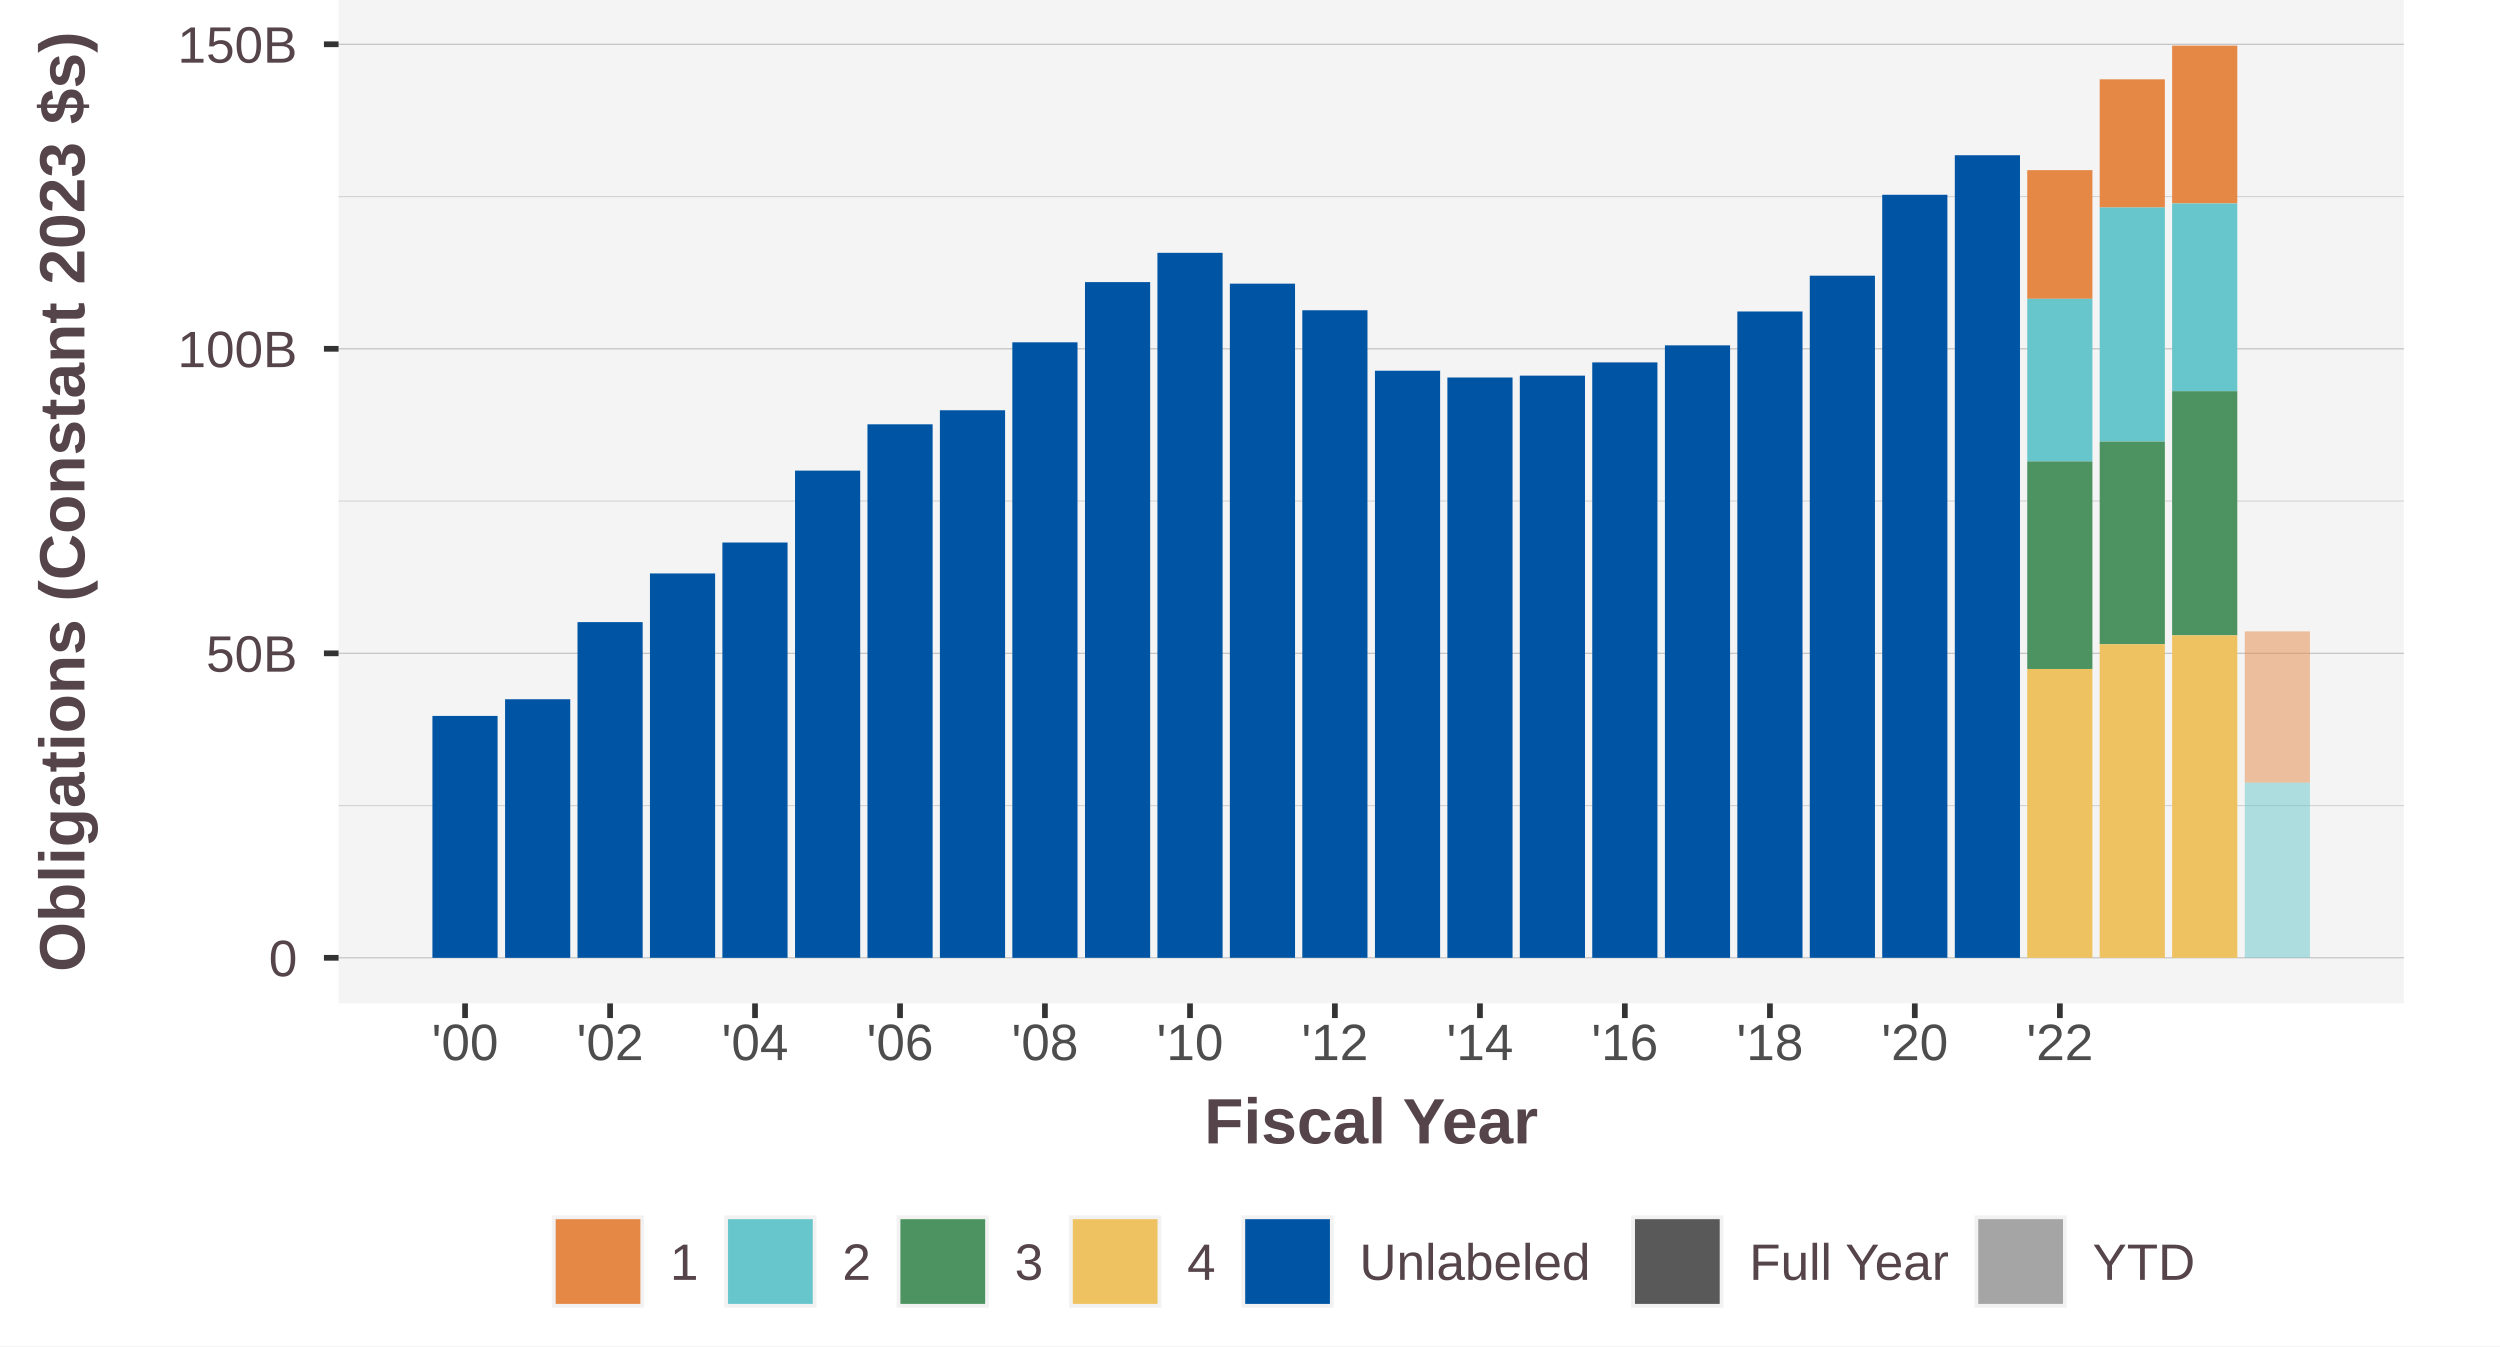
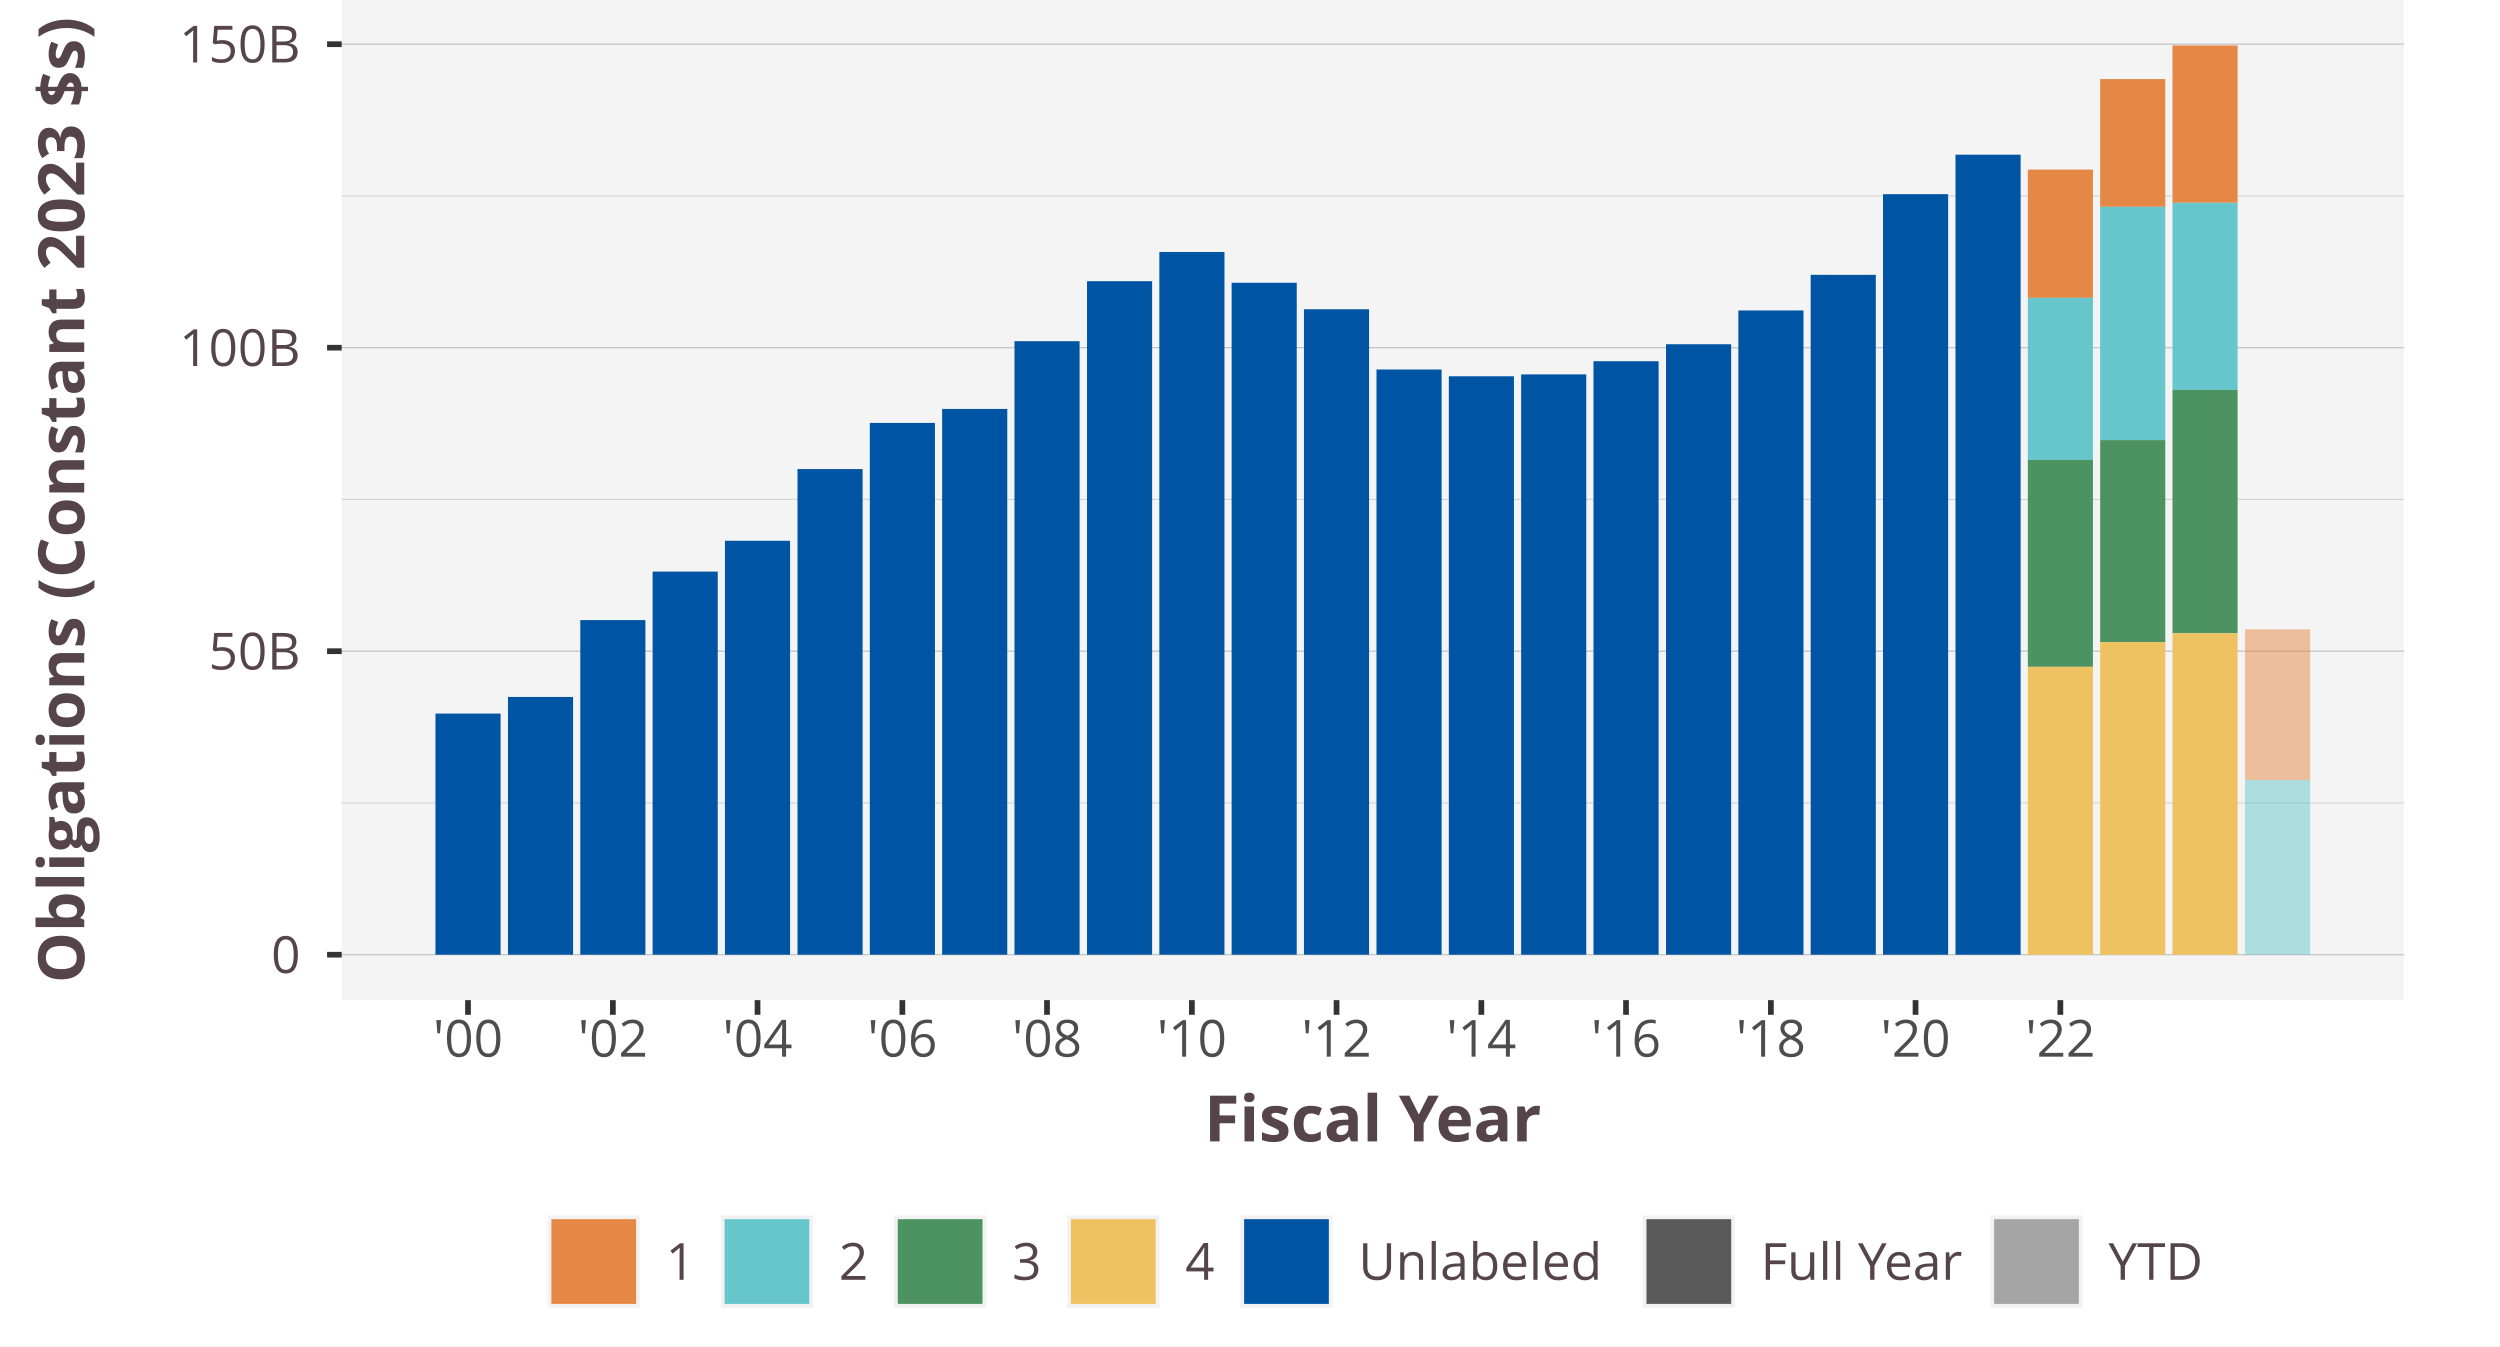
<svg xmlns="http://www.w3.org/2000/svg" class="svglite" width="468.00pt" height="252.00pt" viewBox="0 0 468.00 252.00">
  <defs>
    <style type="text/css">
    .svglite line, .svglite polyline, .svglite polygon, .svglite path, .svglite rect, .svglite circle {
      fill: none;
      stroke: #000000;
      stroke-linecap: round;
      stroke-linejoin: round;
      stroke-miterlimit: 10.00;
    }
    .svglite text {
      white-space: pre;
    }
  </style>
  </defs>
  <rect width="100%" height="100%" style="stroke: none; fill: #FFFFFF;" />
  <defs>
    <clipPath id="cpMC4wMHw0NjguMDB8MC4wMHwyNTIuMDA=">
      <rect x="0.00" y="0.00" width="468.00" height="252.00" />
    </clipPath>
  </defs>
  <g clip-path="url(#cpMC4wMHw0NjguMDB8MC4wMHwyNTIuMDA=)">
-     <rect x="0.00" y="0.00" width="468.00" height="252.00" style="stroke-width: 1.07; stroke: #FFFFFF; fill: #FFFFFF;" />
+     <rect x="0.00" y="-0" width="468.00" height="252.00" style="stroke-width: 1.07; stroke: #FFFFFF; fill: #FFFFFF;" />
  </g>
  <defs>
-     <clipPath id="cpNjMuMzh8NDUwLjAwfDAuMDB8MTg3Ljg0">
-       <rect x="63.38" y="0.00" width="386.62" height="187.84" />
+     <clipPath id="cpNjMuOTd8NDUwLjAwfDAuMDB8MTg3LjIz">
+       <rect x="63.97" y="0.00" width="386.03" height="187.23" />
    </clipPath>
  </defs>
-   <g clip-path="url(#cpNjMuMzh8NDUwLjAwfDAuMDB8MTg3Ljg0)">
-     <rect x="63.38" y="-0" width="386.62" height="187.84" style="stroke-width: 1.07; stroke: none; fill: #F4F4F4;" />
-     <polyline points="63.38,150.80 450.00,150.80 " style="stroke-width: 0.21; stroke: #D3D3D3; stroke-linecap: butt;" />
-     <polyline points="63.38,93.80 450.00,93.80 " style="stroke-width: 0.21; stroke: #D3D3D3; stroke-linecap: butt;" />
-     <polyline points="63.38,36.80 450.00,36.80 " style="stroke-width: 0.21; stroke: #D3D3D3; stroke-linecap: butt;" />
-     <polyline points="63.38,179.30 450.00,179.30 " style="stroke-width: 0.21; stroke: #BEBEBE; stroke-linecap: butt;" />
-     <polyline points="63.38,122.30 450.00,122.30 " style="stroke-width: 0.21; stroke: #BEBEBE; stroke-linecap: butt;" />
-     <polyline points="63.38,65.30 450.00,65.30 " style="stroke-width: 0.21; stroke: #BEBEBE; stroke-linecap: butt;" />
-     <polyline points="63.38,8.29 450.00,8.29 " style="stroke-width: 0.21; stroke: #BEBEBE; stroke-linecap: butt;" />
-     <rect x="379.50" y="31.85" width="12.20" height="24.09" style="stroke-width: 1.07; stroke: none; stroke-linecap: butt; stroke-linejoin: miter; fill: #E58846;" />
-     <rect x="393.06" y="14.85" width="12.20" height="24.00" style="stroke-width: 1.07; stroke: none; stroke-linecap: butt; stroke-linejoin: miter; fill: #E58846;" />
-     <rect x="406.62" y="8.54" width="12.20" height="29.55" style="stroke-width: 1.07; stroke: none; stroke-linecap: butt; stroke-linejoin: miter; fill: #E58846;" />
-     <rect x="420.22" y="118.19" width="12.20" height="28.33" style="stroke-width: 1.07; stroke: none; stroke-linecap: butt; stroke-linejoin: miter; fill: #E58846; fill-opacity: 0.50;" />
-     <rect x="379.50" y="55.94" width="12.20" height="30.43" style="stroke-width: 1.07; stroke: none; stroke-linecap: butt; stroke-linejoin: miter; fill: #66C6CB;" />
-     <rect x="393.06" y="38.84" width="12.20" height="43.81" style="stroke-width: 1.07; stroke: none; stroke-linecap: butt; stroke-linejoin: miter; fill: #66C6CB;" />
-     <rect x="406.62" y="38.09" width="12.20" height="35.14" style="stroke-width: 1.07; stroke: none; stroke-linecap: butt; stroke-linejoin: miter; fill: #66C6CB;" />
-     <rect x="420.22" y="146.52" width="12.20" height="32.78" style="stroke-width: 1.07; stroke: none; stroke-linecap: butt; stroke-linejoin: miter; fill: #66C6CB; fill-opacity: 0.50;" />
-     <rect x="379.50" y="86.37" width="12.20" height="38.86" style="stroke-width: 1.07; stroke: none; stroke-linecap: butt; stroke-linejoin: miter; fill: #4C9361;" />
-     <rect x="393.06" y="82.66" width="12.20" height="37.94" style="stroke-width: 1.07; stroke: none; stroke-linecap: butt; stroke-linejoin: miter; fill: #4C9361;" />
-     <rect x="406.62" y="73.23" width="12.20" height="45.71" style="stroke-width: 1.07; stroke: none; stroke-linecap: butt; stroke-linejoin: miter; fill: #4C9361;" />
-     <rect x="379.50" y="125.24" width="12.20" height="54.07" style="stroke-width: 1.07; stroke: none; stroke-linecap: butt; stroke-linejoin: miter; fill: #EEC260;" />
-     <rect x="393.06" y="120.60" width="12.20" height="58.71" style="stroke-width: 1.07; stroke: none; stroke-linecap: butt; stroke-linejoin: miter; fill: #EEC260;" />
-     <rect x="406.62" y="118.94" width="12.20" height="60.37" style="stroke-width: 1.07; stroke: none; stroke-linecap: butt; stroke-linejoin: miter; fill: #EEC260;" />
-     <rect x="80.95" y="134.02" width="12.20" height="45.29" style="stroke-width: 1.07; stroke: none; stroke-linecap: butt; stroke-linejoin: miter; fill: #0054A4;" />
-     <rect x="94.55" y="130.90" width="12.20" height="48.41" style="stroke-width: 1.07; stroke: none; stroke-linecap: butt; stroke-linejoin: miter; fill: #0054A4;" />
-     <rect x="108.11" y="116.46" width="12.20" height="62.84" style="stroke-width: 1.07; stroke: none; stroke-linecap: butt; stroke-linejoin: miter; fill: #0054A4;" />
-     <rect x="121.67" y="107.35" width="12.20" height="71.95" style="stroke-width: 1.07; stroke: none; stroke-linecap: butt; stroke-linejoin: miter; fill: #0054A4;" />
-     <rect x="135.23" y="101.56" width="12.20" height="77.75" style="stroke-width: 1.07; stroke: none; stroke-linecap: butt; stroke-linejoin: miter; fill: #0054A4;" />
-     <rect x="148.83" y="88.10" width="12.20" height="91.20" style="stroke-width: 1.07; stroke: none; stroke-linecap: butt; stroke-linejoin: miter; fill: #0054A4;" />
-     <rect x="162.39" y="79.43" width="12.20" height="99.88" style="stroke-width: 1.07; stroke: none; stroke-linecap: butt; stroke-linejoin: miter; fill: #0054A4;" />
-     <rect x="175.95" y="76.80" width="12.20" height="102.51" style="stroke-width: 1.07; stroke: none; stroke-linecap: butt; stroke-linejoin: miter; fill: #0054A4;" />
-     <rect x="189.51" y="64.08" width="12.20" height="115.23" style="stroke-width: 1.07; stroke: none; stroke-linecap: butt; stroke-linejoin: miter; fill: #0054A4;" />
-     <rect x="203.11" y="52.81" width="12.20" height="126.49" style="stroke-width: 1.07; stroke: none; stroke-linecap: butt; stroke-linejoin: miter; fill: #0054A4;" />
-     <rect x="216.67" y="47.33" width="12.20" height="131.98" style="stroke-width: 1.07; stroke: none; stroke-linecap: butt; stroke-linejoin: miter; fill: #0054A4;" />
-     <rect x="230.23" y="53.10" width="12.20" height="126.20" style="stroke-width: 1.07; stroke: none; stroke-linecap: butt; stroke-linejoin: miter; fill: #0054A4;" />
-     <rect x="243.79" y="58.08" width="12.20" height="121.22" style="stroke-width: 1.07; stroke: none; stroke-linecap: butt; stroke-linejoin: miter; fill: #0054A4;" />
-     <rect x="257.39" y="69.40" width="12.20" height="109.90" style="stroke-width: 1.07; stroke: none; stroke-linecap: butt; stroke-linejoin: miter; fill: #0054A4;" />
-     <rect x="270.95" y="70.67" width="12.20" height="108.64" style="stroke-width: 1.07; stroke: none; stroke-linecap: butt; stroke-linejoin: miter; fill: #0054A4;" />
-     <rect x="284.51" y="70.32" width="12.20" height="108.99" style="stroke-width: 1.07; stroke: none; stroke-linecap: butt; stroke-linejoin: miter; fill: #0054A4;" />
-     <rect x="298.07" y="67.84" width="12.20" height="111.47" style="stroke-width: 1.07; stroke: none; stroke-linecap: butt; stroke-linejoin: miter; fill: #0054A4;" />
-     <rect x="311.67" y="64.65" width="12.20" height="114.66" style="stroke-width: 1.07; stroke: none; stroke-linecap: butt; stroke-linejoin: miter; fill: #0054A4;" />
-     <rect x="325.23" y="58.31" width="12.20" height="120.99" style="stroke-width: 1.07; stroke: none; stroke-linecap: butt; stroke-linejoin: miter; fill: #0054A4;" />
-     <rect x="338.79" y="51.61" width="12.20" height="127.69" style="stroke-width: 1.07; stroke: none; stroke-linecap: butt; stroke-linejoin: miter; fill: #0054A4;" />
-     <rect x="352.35" y="36.46" width="12.20" height="142.84" style="stroke-width: 1.07; stroke: none; stroke-linecap: butt; stroke-linejoin: miter; fill: #0054A4;" />
-     <rect x="365.94" y="29.06" width="12.20" height="150.25" style="stroke-width: 1.07; stroke: none; stroke-linecap: butt; stroke-linejoin: miter; fill: #0054A4;" />
+   <g clip-path="url(#cpNjMuOTd8NDUwLjAwfDAuMDB8MTg3LjIz)">
+     <rect x="63.97" y="-0" width="386.03" height="187.23" style="stroke-width: 1.07; stroke: none; fill: #F4F4F4;" />
+     <polyline points="63.97,150.31 450.00,150.31 " style="stroke-width: 0.21; stroke: #D3D3D3; stroke-linecap: butt;" />
+     <polyline points="63.97,93.49 450.00,93.49 " style="stroke-width: 0.21; stroke: #D3D3D3; stroke-linecap: butt;" />
+     <polyline points="63.97,36.68 450.00,36.68 " style="stroke-width: 0.21; stroke: #D3D3D3; stroke-linecap: butt;" />
+     <polyline points="63.97,178.72 450.00,178.72 " style="stroke-width: 0.21; stroke: #BEBEBE; stroke-linecap: butt;" />
+     <polyline points="63.97,121.90 450.00,121.90 " style="stroke-width: 0.21; stroke: #BEBEBE; stroke-linecap: butt;" />
+     <polyline points="63.97,65.09 450.00,65.09 " style="stroke-width: 0.21; stroke: #BEBEBE; stroke-linecap: butt;" />
+     <polyline points="63.97,8.27 450.00,8.27 " style="stroke-width: 0.21; stroke: #BEBEBE; stroke-linecap: butt;" />
+     <rect x="379.61" y="31.75" width="12.19" height="24.01" style="stroke-width: 1.07; stroke: none; stroke-linecap: butt; stroke-linejoin: miter; fill: #E58846;" />
+     <rect x="393.15" y="14.80" width="12.19" height="23.92" style="stroke-width: 1.07; stroke: none; stroke-linecap: butt; stroke-linejoin: miter; fill: #E58846;" />
+     <rect x="406.69" y="8.51" width="12.19" height="29.45" style="stroke-width: 1.07; stroke: none; stroke-linecap: butt; stroke-linejoin: miter; fill: #E58846;" />
+     <rect x="420.27" y="117.80" width="12.19" height="28.24" style="stroke-width: 1.07; stroke: none; stroke-linecap: butt; stroke-linejoin: miter; fill: #E58846; fill-opacity: 0.50;" />
+     <rect x="379.61" y="55.76" width="12.19" height="30.33" style="stroke-width: 1.07; stroke: none; stroke-linecap: butt; stroke-linejoin: miter; fill: #66C6CB;" />
+     <rect x="393.15" y="38.72" width="12.19" height="43.67" style="stroke-width: 1.07; stroke: none; stroke-linecap: butt; stroke-linejoin: miter; fill: #66C6CB;" />
+     <rect x="406.69" y="37.96" width="12.19" height="35.03" style="stroke-width: 1.07; stroke: none; stroke-linecap: butt; stroke-linejoin: miter; fill: #66C6CB;" />
+     <rect x="420.27" y="146.04" width="12.19" height="32.68" style="stroke-width: 1.07; stroke: none; stroke-linecap: butt; stroke-linejoin: miter; fill: #66C6CB; fill-opacity: 0.50;" />
+     <rect x="379.61" y="86.09" width="12.19" height="38.74" style="stroke-width: 1.07; stroke: none; stroke-linecap: butt; stroke-linejoin: miter; fill: #4C9361;" />
+     <rect x="393.15" y="82.39" width="12.19" height="37.82" style="stroke-width: 1.07; stroke: none; stroke-linecap: butt; stroke-linejoin: miter; fill: #4C9361;" />
+     <rect x="406.69" y="72.99" width="12.19" height="45.56" style="stroke-width: 1.07; stroke: none; stroke-linecap: butt; stroke-linejoin: miter; fill: #4C9361;" />
+     <rect x="379.61" y="124.83" width="12.19" height="53.89" style="stroke-width: 1.07; stroke: none; stroke-linecap: butt; stroke-linejoin: miter; fill: #EEC260;" />
+     <rect x="393.15" y="120.20" width="12.19" height="58.52" style="stroke-width: 1.07; stroke: none; stroke-linecap: butt; stroke-linejoin: miter; fill: #EEC260;" />
+     <rect x="406.69" y="118.55" width="12.19" height="60.17" style="stroke-width: 1.07; stroke: none; stroke-linecap: butt; stroke-linejoin: miter; fill: #EEC260;" />
+     <rect x="81.52" y="133.58" width="12.19" height="45.14" style="stroke-width: 1.07; stroke: none; stroke-linecap: butt; stroke-linejoin: miter; fill: #0054A4;" />
+     <rect x="95.09" y="130.47" width="12.19" height="48.25" style="stroke-width: 1.07; stroke: none; stroke-linecap: butt; stroke-linejoin: miter; fill: #0054A4;" />
+     <rect x="108.63" y="116.08" width="12.19" height="62.64" style="stroke-width: 1.07; stroke: none; stroke-linecap: butt; stroke-linejoin: miter; fill: #0054A4;" />
+     <rect x="122.17" y="107.00" width="12.19" height="71.72" style="stroke-width: 1.07; stroke: none; stroke-linecap: butt; stroke-linejoin: miter; fill: #0054A4;" />
+     <rect x="135.71" y="101.23" width="12.19" height="77.49" style="stroke-width: 1.07; stroke: none; stroke-linecap: butt; stroke-linejoin: miter; fill: #0054A4;" />
+     <rect x="149.29" y="87.81" width="12.19" height="90.91" style="stroke-width: 1.07; stroke: none; stroke-linecap: butt; stroke-linejoin: miter; fill: #0054A4;" />
+     <rect x="162.83" y="79.17" width="12.19" height="99.55" style="stroke-width: 1.07; stroke: none; stroke-linecap: butt; stroke-linejoin: miter; fill: #0054A4;" />
+     <rect x="176.37" y="76.55" width="12.19" height="102.17" style="stroke-width: 1.07; stroke: none; stroke-linecap: butt; stroke-linejoin: miter; fill: #0054A4;" />
+     <rect x="189.91" y="63.87" width="12.19" height="114.85" style="stroke-width: 1.07; stroke: none; stroke-linecap: butt; stroke-linejoin: miter; fill: #0054A4;" />
+     <rect x="203.49" y="52.64" width="12.19" height="126.08" style="stroke-width: 1.07; stroke: none; stroke-linecap: butt; stroke-linejoin: miter; fill: #0054A4;" />
+     <rect x="217.03" y="47.17" width="12.19" height="131.55" style="stroke-width: 1.07; stroke: none; stroke-linecap: butt; stroke-linejoin: miter; fill: #0054A4;" />
+     <rect x="230.56" y="52.93" width="12.19" height="125.79" style="stroke-width: 1.07; stroke: none; stroke-linecap: butt; stroke-linejoin: miter; fill: #0054A4;" />
+     <rect x="244.10" y="57.89" width="12.19" height="120.83" style="stroke-width: 1.07; stroke: none; stroke-linecap: butt; stroke-linejoin: miter; fill: #0054A4;" />
+     <rect x="257.68" y="69.17" width="12.19" height="109.54" style="stroke-width: 1.07; stroke: none; stroke-linecap: butt; stroke-linejoin: miter; fill: #0054A4;" />
+     <rect x="271.22" y="70.44" width="12.19" height="108.28" style="stroke-width: 1.07; stroke: none; stroke-linecap: butt; stroke-linejoin: miter; fill: #0054A4;" />
+     <rect x="284.76" y="70.09" width="12.19" height="108.63" style="stroke-width: 1.07; stroke: none; stroke-linecap: butt; stroke-linejoin: miter; fill: #0054A4;" />
+     <rect x="298.30" y="67.62" width="12.19" height="111.10" style="stroke-width: 1.07; stroke: none; stroke-linecap: butt; stroke-linejoin: miter; fill: #0054A4;" />
+     <rect x="311.88" y="64.44" width="12.19" height="114.28" style="stroke-width: 1.07; stroke: none; stroke-linecap: butt; stroke-linejoin: miter; fill: #0054A4;" />
+     <rect x="325.42" y="58.12" width="12.19" height="120.60" style="stroke-width: 1.07; stroke: none; stroke-linecap: butt; stroke-linejoin: miter; fill: #0054A4;" />
+     <rect x="338.96" y="51.45" width="12.19" height="127.27" style="stroke-width: 1.07; stroke: none; stroke-linecap: butt; stroke-linejoin: miter; fill: #0054A4;" />
+     <rect x="352.50" y="36.35" width="12.19" height="142.37" style="stroke-width: 1.07; stroke: none; stroke-linecap: butt; stroke-linejoin: miter; fill: #0054A4;" />
+     <rect x="366.07" y="28.96" width="12.19" height="149.76" style="stroke-width: 1.07; stroke: none; stroke-linecap: butt; stroke-linejoin: miter; fill: #0054A4;" />
  </g>
  <g clip-path="url(#cpMC4wMHw0NjguMDB8MC4wMHwyNTIuMDA=)">
-     <text x="55.66" y="182.74" text-anchor="end" style="font-size: 9.60px;fill: #554449; font-family: &quot;Arial&quot;;" textLength="5.34px" lengthAdjust="spacingAndGlyphs">0</text>
-     <text x="55.66" y="125.74" text-anchor="end" style="font-size: 9.60px;fill: #554449; font-family: &quot;Arial&quot;;" textLength="17.06px" lengthAdjust="spacingAndGlyphs">50B</text>
-     <text x="55.66" y="68.73" text-anchor="end" style="font-size: 9.60px;fill: #554449; font-family: &quot;Arial&quot;;" textLength="22.40px" lengthAdjust="spacingAndGlyphs">100B</text>
-     <text x="55.66" y="11.73" text-anchor="end" style="font-size: 9.60px;fill: #554449; font-family: &quot;Arial&quot;;" textLength="22.40px" lengthAdjust="spacingAndGlyphs">150B</text>
-     <polyline points="60.64,179.30 63.38,179.30 " style="stroke-width: 1.07; stroke: #333333; stroke-linecap: butt;" />
-     <polyline points="60.64,122.30 63.38,122.30 " style="stroke-width: 1.07; stroke: #333333; stroke-linecap: butt;" />
-     <polyline points="60.64,65.30 63.38,65.30 " style="stroke-width: 1.07; stroke: #333333; stroke-linecap: butt;" />
-     <polyline points="60.64,8.29 63.38,8.29 " style="stroke-width: 1.07; stroke: #333333; stroke-linecap: butt;" />
-     <polyline points="87.06,190.58 87.06,187.84 " style="stroke-width: 1.07; stroke: #333333; stroke-linecap: butt;" />
-     <polyline points="114.21,190.58 114.21,187.84 " style="stroke-width: 1.07; stroke: #333333; stroke-linecap: butt;" />
-     <polyline points="141.34,190.58 141.34,187.84 " style="stroke-width: 1.07; stroke: #333333; stroke-linecap: butt;" />
-     <polyline points="168.49,190.58 168.49,187.84 " style="stroke-width: 1.07; stroke: #333333; stroke-linecap: butt;" />
-     <polyline points="195.61,190.58 195.61,187.84 " style="stroke-width: 1.07; stroke: #333333; stroke-linecap: butt;" />
-     <polyline points="222.77,190.58 222.77,187.84 " style="stroke-width: 1.07; stroke: #333333; stroke-linecap: butt;" />
-     <polyline points="249.89,190.58 249.89,187.84 " style="stroke-width: 1.07; stroke: #333333; stroke-linecap: butt;" />
-     <polyline points="277.05,190.58 277.05,187.84 " style="stroke-width: 1.07; stroke: #333333; stroke-linecap: butt;" />
-     <polyline points="304.17,190.58 304.17,187.84 " style="stroke-width: 1.07; stroke: #333333; stroke-linecap: butt;" />
-     <polyline points="331.33,190.58 331.33,187.84 " style="stroke-width: 1.07; stroke: #333333; stroke-linecap: butt;" />
-     <polyline points="358.45,190.58 358.45,187.84 " style="stroke-width: 1.07; stroke: #333333; stroke-linecap: butt;" />
-     <polyline points="385.61,190.58 385.61,187.84 " style="stroke-width: 1.07; stroke: #333333; stroke-linecap: butt;" />
-     <text x="87.06" y="198.45" text-anchor="middle" style="font-size: 9.60px;fill: #4D4D4D; font-family: &quot;Arial&quot;;" textLength="12.50px" lengthAdjust="spacingAndGlyphs">'00</text>
-     <text x="114.21" y="198.45" text-anchor="middle" style="font-size: 9.60px;fill: #4D4D4D; font-family: &quot;Arial&quot;;" textLength="12.50px" lengthAdjust="spacingAndGlyphs">'02</text>
-     <text x="141.34" y="198.45" text-anchor="middle" style="font-size: 9.60px;fill: #4D4D4D; font-family: &quot;Arial&quot;;" textLength="12.50px" lengthAdjust="spacingAndGlyphs">'04</text>
-     <text x="168.49" y="198.45" text-anchor="middle" style="font-size: 9.60px;fill: #4D4D4D; font-family: &quot;Arial&quot;;" textLength="12.50px" lengthAdjust="spacingAndGlyphs">'06</text>
-     <text x="195.61" y="198.45" text-anchor="middle" style="font-size: 9.60px;fill: #4D4D4D; font-family: &quot;Arial&quot;;" textLength="12.50px" lengthAdjust="spacingAndGlyphs">'08</text>
-     <text x="222.77" y="198.45" text-anchor="middle" style="font-size: 9.60px;fill: #4D4D4D; font-family: &quot;Arial&quot;;" textLength="12.50px" lengthAdjust="spacingAndGlyphs">'10</text>
-     <text x="249.89" y="198.45" text-anchor="middle" style="font-size: 9.60px;fill: #4D4D4D; font-family: &quot;Arial&quot;;" textLength="12.50px" lengthAdjust="spacingAndGlyphs">'12</text>
-     <text x="277.05" y="198.45" text-anchor="middle" style="font-size: 9.60px;fill: #4D4D4D; font-family: &quot;Arial&quot;;" textLength="12.50px" lengthAdjust="spacingAndGlyphs">'14</text>
-     <text x="304.17" y="198.45" text-anchor="middle" style="font-size: 9.60px;fill: #4D4D4D; font-family: &quot;Arial&quot;;" textLength="12.50px" lengthAdjust="spacingAndGlyphs">'16</text>
-     <text x="331.33" y="198.45" text-anchor="middle" style="font-size: 9.60px;fill: #4D4D4D; font-family: &quot;Arial&quot;;" textLength="12.50px" lengthAdjust="spacingAndGlyphs">'18</text>
-     <text x="358.45" y="198.45" text-anchor="middle" style="font-size: 9.60px;fill: #4D4D4D; font-family: &quot;Arial&quot;;" textLength="12.50px" lengthAdjust="spacingAndGlyphs">'20</text>
-     <text x="385.61" y="198.45" text-anchor="middle" style="font-size: 9.60px;fill: #4D4D4D; font-family: &quot;Arial&quot;;" textLength="12.50px" lengthAdjust="spacingAndGlyphs">'22</text>
-     <text x="256.69" y="214.04" text-anchor="middle" style="font-size: 12.00px; font-weight: bold;fill: #554449; font-family: &quot;Arial&quot;;" textLength="62.50px" lengthAdjust="spacingAndGlyphs">Fiscal Year</text>
-     <text transform="translate(15.80,93.92) rotate(-90)" text-anchor="middle" style="font-size: 12.00px; font-weight: bold;fill: #554449; font-family: &quot;Arial&quot;;" textLength="176.04px" lengthAdjust="spacingAndGlyphs">Obligations (Constant 2023 $s)</text>
-     <rect x="100.48" y="227.52" width="199.21" height="17.28" style="stroke-width: 1.07; stroke: none; fill: #FFFFFF;" />
-     <rect x="103.31" y="227.52" width="17.28" height="17.28" style="stroke-width: 1.07; stroke: none; fill: #F2F2F2;" />
-     <rect x="104.02" y="228.23" width="15.86" height="15.86" style="stroke-width: 1.07; stroke: none; stroke-linecap: butt; stroke-linejoin: miter; fill: #E58846;" />
-     <rect x="135.58" y="227.52" width="17.28" height="17.28" style="stroke-width: 1.07; stroke: none; fill: #F2F2F2;" />
-     <rect x="136.29" y="228.23" width="15.86" height="15.86" style="stroke-width: 1.07; stroke: none; stroke-linecap: butt; stroke-linejoin: miter; fill: #66C6CB;" />
-     <rect x="167.85" y="227.52" width="17.28" height="17.28" style="stroke-width: 1.07; stroke: none; fill: #F2F2F2;" />
-     <rect x="168.56" y="228.23" width="15.86" height="15.86" style="stroke-width: 1.07; stroke: none; stroke-linecap: butt; stroke-linejoin: miter; fill: #4C9361;" />
-     <rect x="200.12" y="227.52" width="17.28" height="17.28" style="stroke-width: 1.07; stroke: none; fill: #F2F2F2;" />
-     <rect x="200.83" y="228.23" width="15.86" height="15.86" style="stroke-width: 1.07; stroke: none; stroke-linecap: butt; stroke-linejoin: miter; fill: #EEC260;" />
-     <rect x="232.39" y="227.52" width="17.28" height="17.28" style="stroke-width: 1.07; stroke: none; fill: #F2F2F2;" />
-     <rect x="233.10" y="228.23" width="15.86" height="15.86" style="stroke-width: 1.07; stroke: none; stroke-linecap: butt; stroke-linejoin: miter; fill: #0054A4;" />
-     <text x="125.42" y="239.59" style="font-size: 9.60px;fill: #554449; font-family: &quot;Arial&quot;;" textLength="5.34px" lengthAdjust="spacingAndGlyphs">1</text>
-     <text x="157.69" y="239.59" style="font-size: 9.60px;fill: #554449; font-family: &quot;Arial&quot;;" textLength="5.34px" lengthAdjust="spacingAndGlyphs">2</text>
-     <text x="189.96" y="239.59" style="font-size: 9.60px;fill: #554449; font-family: &quot;Arial&quot;;" textLength="5.34px" lengthAdjust="spacingAndGlyphs">3</text>
-     <text x="222.23" y="239.59" style="font-size: 9.60px;fill: #554449; font-family: &quot;Arial&quot;;" textLength="5.34px" lengthAdjust="spacingAndGlyphs">4</text>
-     <text x="254.50" y="239.59" style="font-size: 9.60px;fill: #554449; font-family: &quot;Arial&quot;;" textLength="43.20px" lengthAdjust="spacingAndGlyphs">Unlabeled</text>
-     <rect x="302.52" y="227.52" width="110.38" height="17.28" style="stroke-width: 1.07; stroke: none; fill: #FFFFFF;" />
-     <rect x="305.36" y="227.52" width="17.28" height="17.28" style="stroke-width: 1.07; stroke: none; fill: #F2F2F2;" />
-     <rect x="306.07" y="228.23" width="15.86" height="15.86" style="stroke-width: 1.07; stroke: none; stroke-linecap: butt; stroke-linejoin: miter; fill: #595959;" />
-     <rect x="369.62" y="227.52" width="17.28" height="17.28" style="stroke-width: 1.07; stroke: none; fill: #F2F2F2;" />
-     <rect x="370.33" y="228.23" width="15.86" height="15.86" style="stroke-width: 1.07; stroke: none; stroke-linecap: butt; stroke-linejoin: miter; fill: #595959; fill-opacity: 0.50;" />
-     <text x="327.47" y="239.59" style="font-size: 9.60px;fill: #554449; font-family: &quot;Arial&quot;;" textLength="37.33px" lengthAdjust="spacingAndGlyphs">Full Year</text>
-     <text x="391.73" y="239.59" style="font-size: 9.60px;fill: #554449; font-family: &quot;Arial&quot;;" textLength="19.18px" lengthAdjust="spacingAndGlyphs">YTD</text>
+     <text x="56.25" y="182.14" text-anchor="end" style="font-size: 9.60px;fill: #554449; font-family: &quot;Open Sans&quot;;" textLength="5.49px" lengthAdjust="spacingAndGlyphs">0</text>
+     <text x="56.25" y="125.33" text-anchor="end" style="font-size: 9.60px;fill: #554449; font-family: &quot;Open Sans&quot;;" textLength="17.16px" lengthAdjust="spacingAndGlyphs">50B</text>
+     <text x="56.25" y="68.51" text-anchor="end" style="font-size: 9.60px;fill: #554449; font-family: &quot;Open Sans&quot;;" textLength="22.65px" lengthAdjust="spacingAndGlyphs">100B</text>
+     <text x="56.25" y="11.69" text-anchor="end" style="font-size: 9.60px;fill: #554449; font-family: &quot;Open Sans&quot;;" textLength="22.65px" lengthAdjust="spacingAndGlyphs">150B</text>
+     <polyline points="61.23,178.72 63.97,178.72 " style="stroke-width: 1.07; stroke: #333333; stroke-linecap: butt;" />
+     <polyline points="61.23,121.90 63.97,121.90 " style="stroke-width: 1.07; stroke: #333333; stroke-linecap: butt;" />
+     <polyline points="61.23,65.09 63.97,65.09 " style="stroke-width: 1.07; stroke: #333333; stroke-linecap: butt;" />
+     <polyline points="61.23,8.27 63.97,8.27 " style="stroke-width: 1.07; stroke: #333333; stroke-linecap: butt;" />
+     <polyline points="87.61,189.97 87.61,187.23 " style="stroke-width: 1.07; stroke: #333333; stroke-linecap: butt;" />
+     <polyline points="114.73,189.97 114.73,187.23 " style="stroke-width: 1.07; stroke: #333333; stroke-linecap: butt;" />
+     <polyline points="141.81,189.97 141.81,187.23 " style="stroke-width: 1.07; stroke: #333333; stroke-linecap: butt;" />
+     <polyline points="168.92,189.97 168.92,187.23 " style="stroke-width: 1.07; stroke: #333333; stroke-linecap: butt;" />
+     <polyline points="196.00,189.97 196.00,187.23 " style="stroke-width: 1.07; stroke: #333333; stroke-linecap: butt;" />
+     <polyline points="223.12,189.97 223.12,187.23 " style="stroke-width: 1.07; stroke: #333333; stroke-linecap: butt;" />
+     <polyline points="250.20,189.97 250.20,187.23 " style="stroke-width: 1.07; stroke: #333333; stroke-linecap: butt;" />
+     <polyline points="277.31,189.97 277.31,187.23 " style="stroke-width: 1.07; stroke: #333333; stroke-linecap: butt;" />
+     <polyline points="304.39,189.97 304.39,187.23 " style="stroke-width: 1.07; stroke: #333333; stroke-linecap: butt;" />
+     <polyline points="331.51,189.97 331.51,187.23 " style="stroke-width: 1.07; stroke: #333333; stroke-linecap: butt;" />
+     <polyline points="358.59,189.97 358.59,187.23 " style="stroke-width: 1.07; stroke: #333333; stroke-linecap: butt;" />
+     <polyline points="385.70,189.97 385.70,187.23 " style="stroke-width: 1.07; stroke: #333333; stroke-linecap: butt;" />
+     <text x="87.61" y="197.81" text-anchor="middle" style="font-size: 9.60px;fill: #4D4D4D; font-family: &quot;Open Sans&quot;;" textLength="13.08px" lengthAdjust="spacingAndGlyphs">'00</text>
+     <text x="114.73" y="197.81" text-anchor="middle" style="font-size: 9.60px;fill: #4D4D4D; font-family: &quot;Open Sans&quot;;" textLength="13.08px" lengthAdjust="spacingAndGlyphs">'02</text>
+     <text x="141.81" y="197.81" text-anchor="middle" style="font-size: 9.60px;fill: #4D4D4D; font-family: &quot;Open Sans&quot;;" textLength="13.08px" lengthAdjust="spacingAndGlyphs">'04</text>
+     <text x="168.92" y="197.81" text-anchor="middle" style="font-size: 9.60px;fill: #4D4D4D; font-family: &quot;Open Sans&quot;;" textLength="13.08px" lengthAdjust="spacingAndGlyphs">'06</text>
+     <text x="196.00" y="197.81" text-anchor="middle" style="font-size: 9.60px;fill: #4D4D4D; font-family: &quot;Open Sans&quot;;" textLength="13.08px" lengthAdjust="spacingAndGlyphs">'08</text>
+     <text x="223.12" y="197.81" text-anchor="middle" style="font-size: 9.60px;fill: #4D4D4D; font-family: &quot;Open Sans&quot;;" textLength="13.08px" lengthAdjust="spacingAndGlyphs">'10</text>
+     <text x="250.20" y="197.81" text-anchor="middle" style="font-size: 9.60px;fill: #4D4D4D; font-family: &quot;Open Sans&quot;;" textLength="13.08px" lengthAdjust="spacingAndGlyphs">'12</text>
+     <text x="277.31" y="197.81" text-anchor="middle" style="font-size: 9.60px;fill: #4D4D4D; font-family: &quot;Open Sans&quot;;" textLength="13.08px" lengthAdjust="spacingAndGlyphs">'14</text>
+     <text x="304.39" y="197.81" text-anchor="middle" style="font-size: 9.60px;fill: #4D4D4D; font-family: &quot;Open Sans&quot;;" textLength="13.08px" lengthAdjust="spacingAndGlyphs">'16</text>
+     <text x="331.51" y="197.81" text-anchor="middle" style="font-size: 9.60px;fill: #4D4D4D; font-family: &quot;Open Sans&quot;;" textLength="13.08px" lengthAdjust="spacingAndGlyphs">'18</text>
+     <text x="358.59" y="197.81" text-anchor="middle" style="font-size: 9.60px;fill: #4D4D4D; font-family: &quot;Open Sans&quot;;" textLength="13.08px" lengthAdjust="spacingAndGlyphs">'20</text>
+     <text x="385.70" y="197.81" text-anchor="middle" style="font-size: 9.60px;fill: #4D4D4D; font-family: &quot;Open Sans&quot;;" textLength="13.08px" lengthAdjust="spacingAndGlyphs">'22</text>
+     <text x="256.99" y="213.67" text-anchor="middle" style="font-size: 12.00px; font-weight: bold;fill: #554449; font-family: &quot;Open Sans&quot;;" textLength="63.71px" lengthAdjust="spacingAndGlyphs">Fiscal Year</text>
+     <text transform="translate(15.77,93.62) rotate(-90)" text-anchor="middle" style="font-size: 12.00px; font-weight: bold;fill: #554449; font-family: &quot;Open Sans&quot;;" textLength="180.95px" lengthAdjust="spacingAndGlyphs">Obligations (Constant 2023 $s)</text>
+     <rect x="99.67" y="227.52" width="202.16" height="17.28" style="stroke-width: 1.07; stroke: none; fill: #FFFFFF;" />
+     <rect x="102.51" y="227.52" width="17.28" height="17.28" style="stroke-width: 1.07; stroke: none; fill: #F2F2F2;" />
+     <rect x="103.22" y="228.23" width="15.86" height="15.86" style="stroke-width: 1.07; stroke: none; stroke-linecap: butt; stroke-linejoin: miter; fill: #E58846;" />
+     <rect x="134.93" y="227.52" width="17.28" height="17.28" style="stroke-width: 1.07; stroke: none; fill: #F2F2F2;" />
+     <rect x="135.64" y="228.23" width="15.86" height="15.86" style="stroke-width: 1.07; stroke: none; stroke-linecap: butt; stroke-linejoin: miter; fill: #66C6CB;" />
+     <rect x="167.35" y="227.52" width="17.28" height="17.28" style="stroke-width: 1.07; stroke: none; fill: #F2F2F2;" />
+     <rect x="168.06" y="228.23" width="15.86" height="15.86" style="stroke-width: 1.07; stroke: none; stroke-linecap: butt; stroke-linejoin: miter; fill: #4C9361;" />
+     <rect x="199.77" y="227.52" width="17.28" height="17.28" style="stroke-width: 1.07; stroke: none; fill: #F2F2F2;" />
+     <rect x="200.48" y="228.23" width="15.86" height="15.86" style="stroke-width: 1.07; stroke: none; stroke-linecap: butt; stroke-linejoin: miter; fill: #EEC260;" />
+     <rect x="232.19" y="227.52" width="17.28" height="17.28" style="stroke-width: 1.07; stroke: none; fill: #F2F2F2;" />
+     <rect x="232.90" y="228.23" width="15.86" height="15.86" style="stroke-width: 1.07; stroke: none; stroke-linecap: butt; stroke-linejoin: miter; fill: #0054A4;" />
+     <text x="124.62" y="239.58" style="font-size: 9.60px;fill: #554449; font-family: &quot;Open Sans&quot;;" textLength="5.49px" lengthAdjust="spacingAndGlyphs">1</text>
+     <text x="157.04" y="239.58" style="font-size: 9.60px;fill: #554449; font-family: &quot;Open Sans&quot;;" textLength="5.49px" lengthAdjust="spacingAndGlyphs">2</text>
+     <text x="189.46" y="239.58" style="font-size: 9.60px;fill: #554449; font-family: &quot;Open Sans&quot;;" textLength="5.49px" lengthAdjust="spacingAndGlyphs">3</text>
+     <text x="221.88" y="239.58" style="font-size: 9.60px;fill: #554449; font-family: &quot;Open Sans&quot;;" textLength="5.49px" lengthAdjust="spacingAndGlyphs">4</text>
+     <text x="254.30" y="239.58" style="font-size: 9.60px;fill: #554449; font-family: &quot;Open Sans&quot;;" textLength="45.55px" lengthAdjust="spacingAndGlyphs">Unlabeled</text>
+     <rect x="304.67" y="227.52" width="109.63" height="17.28" style="stroke-width: 1.07; stroke: none; fill: #FFFFFF;" />
+     <rect x="307.51" y="227.52" width="17.28" height="17.28" style="stroke-width: 1.07; stroke: none; fill: #F2F2F2;" />
+     <rect x="308.22" y="228.23" width="15.86" height="15.86" style="stroke-width: 1.07; stroke: none; stroke-linecap: butt; stroke-linejoin: miter; fill: #595959;" />
+     <rect x="372.59" y="227.52" width="17.28" height="17.28" style="stroke-width: 1.07; stroke: none; fill: #F2F2F2;" />
+     <rect x="373.30" y="228.23" width="15.86" height="15.86" style="stroke-width: 1.07; stroke: none; stroke-linecap: butt; stroke-linejoin: miter; fill: #595959; fill-opacity: 0.50;" />
+     <text x="329.61" y="239.58" style="font-size: 9.60px;fill: #554449; font-family: &quot;Open Sans&quot;;" textLength="38.15px" lengthAdjust="spacingAndGlyphs">Full Year</text>
+     <text x="394.70" y="239.58" style="font-size: 9.60px;fill: #554449; font-family: &quot;Open Sans&quot;;" textLength="17.60px" lengthAdjust="spacingAndGlyphs">YTD</text>
  </g>
</svg>
